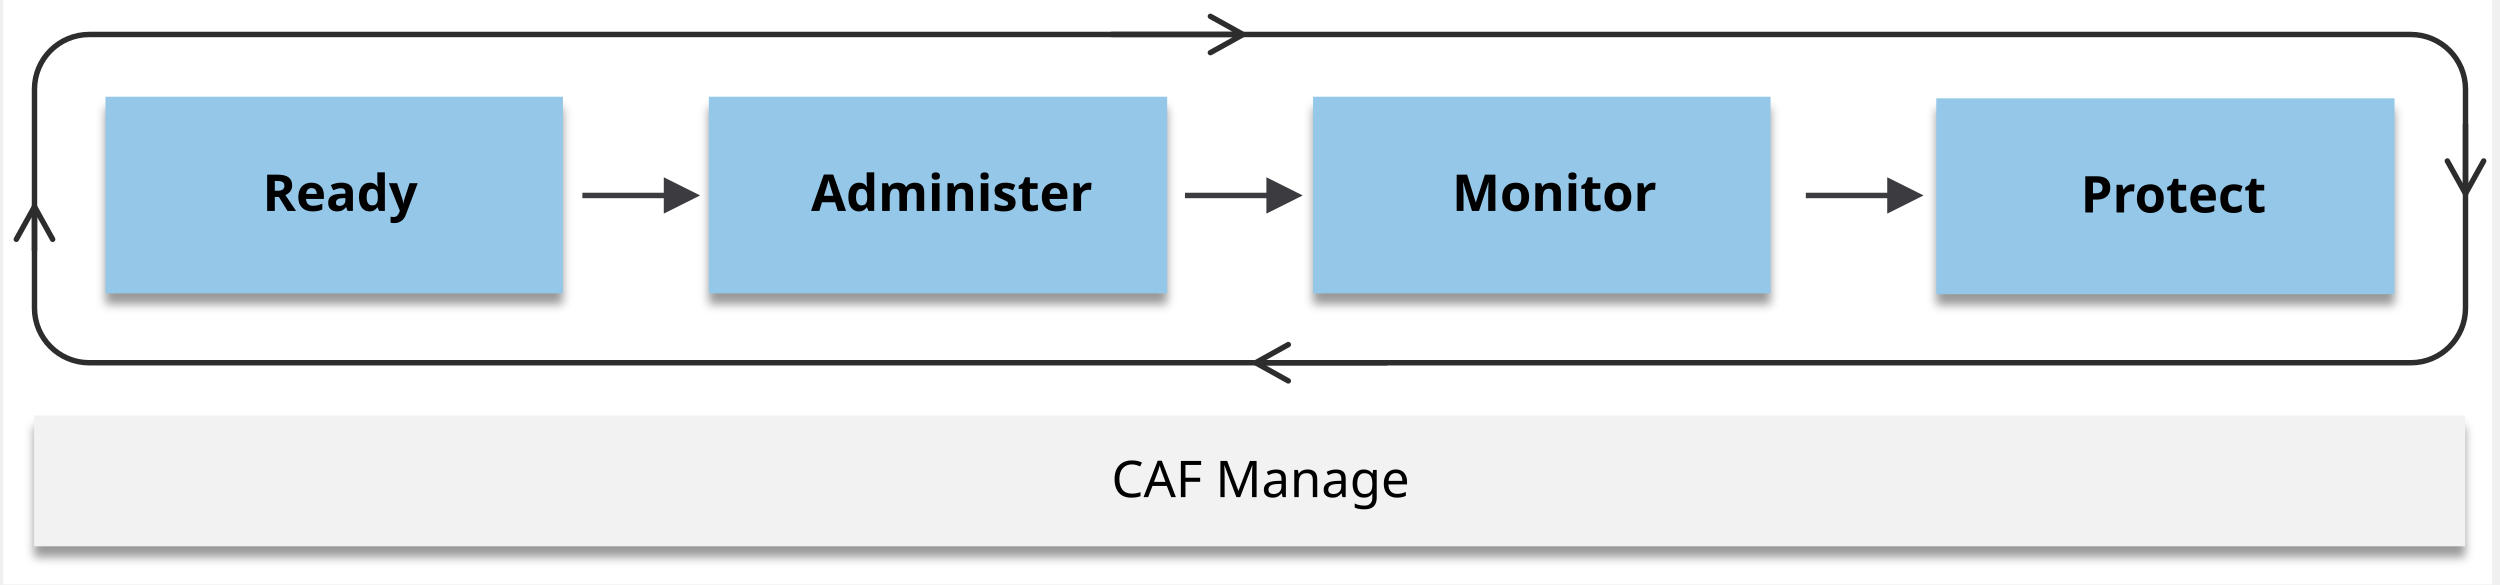
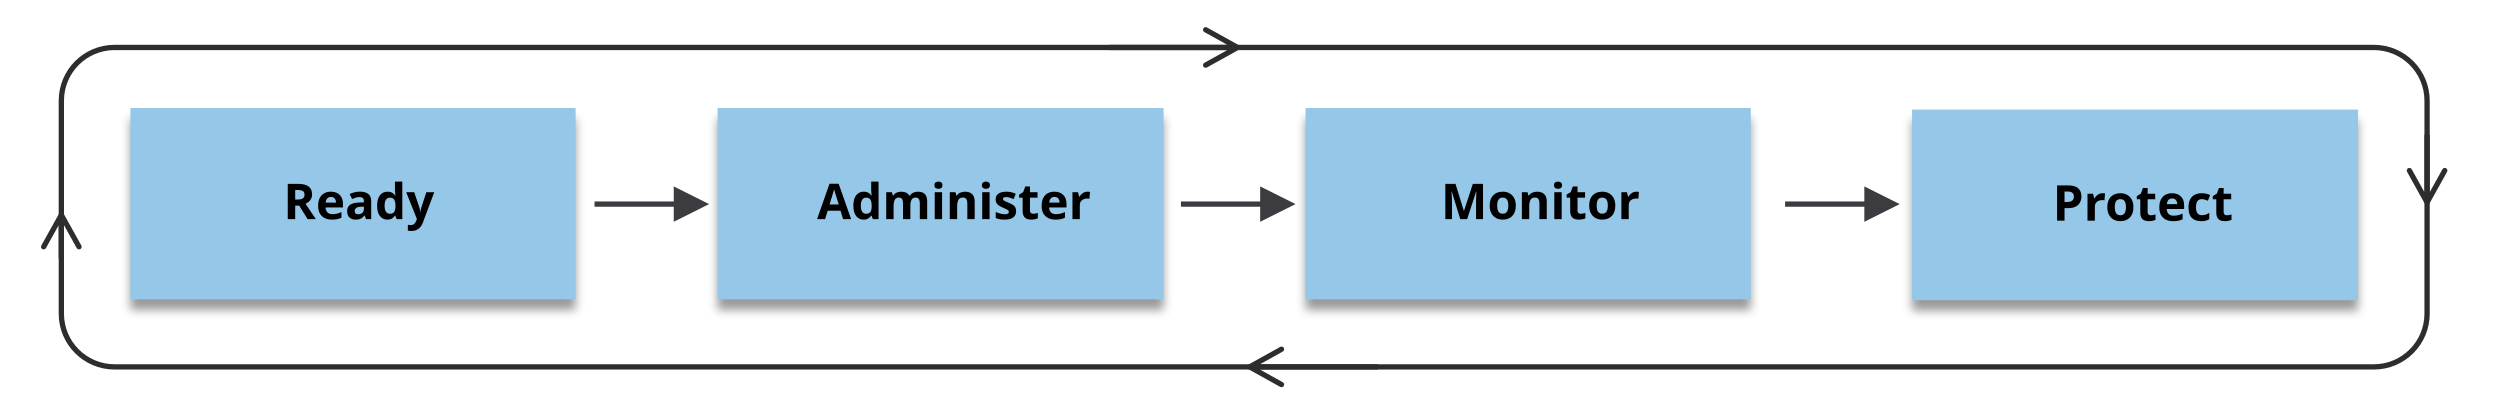
- <svg xmlns="http://www.w3.org/2000/svg" width="3153" height="737" xml:space="preserve" overflow="hidden">
+ <svg xmlns="http://www.w3.org/2000/svg" width="3240" height="543" xml:space="preserve" overflow="hidden">
  <defs>
    <filter id="fx0" x="-10%" y="-10%" width="120%" height="120%" filterUnits="userSpaceOnUse" primitiveUnits="userSpaceOnUse">
      <feComponentTransfer color-interpolation-filters="sRGB">
        <feFuncR type="discrete" tableValues="0 0" />
        <feFuncG type="discrete" tableValues="0 0" />
        <feFuncB type="discrete" tableValues="0 0" />
        <feFuncA type="linear" slope="0.4" intercept="0" />
      </feComponentTransfer>
      <feGaussianBlur stdDeviation="6.111 6.111" />
    </filter>
    <filter id="fx1" x="-10%" y="-10%" width="120%" height="120%" filterUnits="userSpaceOnUse" primitiveUnits="userSpaceOnUse">
      <feComponentTransfer color-interpolation-filters="sRGB">
        <feFuncR type="discrete" tableValues="0 0" />
        <feFuncG type="discrete" tableValues="0 0" />
        <feFuncB type="discrete" tableValues="0 0" />
        <feFuncA type="linear" slope="0.4" intercept="0" />
      </feComponentTransfer>
      <feGaussianBlur stdDeviation="6.111 6.111" />
    </filter>
    <filter id="fx2" x="-10%" y="-10%" width="120%" height="120%" filterUnits="userSpaceOnUse" primitiveUnits="userSpaceOnUse">
      <feComponentTransfer color-interpolation-filters="sRGB">
        <feFuncR type="discrete" tableValues="0 0" />
        <feFuncG type="discrete" tableValues="0 0" />
        <feFuncB type="discrete" tableValues="0 0" />
        <feFuncA type="linear" slope="0.4" intercept="0" />
      </feComponentTransfer>
      <feGaussianBlur stdDeviation="6.111 6.111" />
    </filter>
    <filter id="fx3" x="-10%" y="-10%" width="120%" height="120%" filterUnits="userSpaceOnUse" primitiveUnits="userSpaceOnUse">
      <feComponentTransfer color-interpolation-filters="sRGB">
        <feFuncR type="discrete" tableValues="0 0" />
        <feFuncG type="discrete" tableValues="0 0" />
        <feFuncB type="discrete" tableValues="0 0" />
        <feFuncA type="linear" slope="0.4" intercept="0" />
      </feComponentTransfer>
      <feGaussianBlur stdDeviation="6.111 6.111" />
    </filter>
    <filter id="fx4" x="-10%" y="-10%" width="120%" height="120%" filterUnits="userSpaceOnUse" primitiveUnits="userSpaceOnUse">
      <feComponentTransfer color-interpolation-filters="sRGB">
        <feFuncR type="discrete" tableValues="0 0" />
        <feFuncG type="discrete" tableValues="0 0" />
        <feFuncB type="discrete" tableValues="0 0" />
        <feFuncA type="linear" slope="0.4" intercept="0" />
      </feComponentTransfer>
      <feGaussianBlur stdDeviation="6.111 6.111" />
    </filter>
    <filter id="fx5" x="-10%" y="-10%" width="120%" height="120%" filterUnits="userSpaceOnUse" primitiveUnits="userSpaceOnUse">
      <feComponentTransfer color-interpolation-filters="sRGB">
        <feFuncR type="discrete" tableValues="0 0" />
        <feFuncG type="discrete" tableValues="0 0" />
        <feFuncB type="discrete" tableValues="0 0" />
        <feFuncA type="linear" slope="0.4" intercept="0" />
      </feComponentTransfer>
      <feGaussianBlur stdDeviation="6.111 6.111" />
    </filter>
    <filter id="fx6" x="-10%" y="-10%" width="120%" height="120%" filterUnits="userSpaceOnUse" primitiveUnits="userSpaceOnUse">
      <feComponentTransfer color-interpolation-filters="sRGB">
        <feFuncR type="discrete" tableValues="0 0" />
        <feFuncG type="discrete" tableValues="0 0" />
        <feFuncB type="discrete" tableValues="0 0" />
        <feFuncA type="linear" slope="0.4" intercept="0" />
      </feComponentTransfer>
      <feGaussianBlur stdDeviation="6.111 6.111" />
    </filter>
    <filter id="fx7" x="-10%" y="-10%" width="120%" height="120%" filterUnits="userSpaceOnUse" primitiveUnits="userSpaceOnUse">
      <feComponentTransfer color-interpolation-filters="sRGB">
        <feFuncR type="discrete" tableValues="0 0" />
        <feFuncG type="discrete" tableValues="0 0" />
        <feFuncB type="discrete" tableValues="0 0" />
        <feFuncA type="linear" slope="0.4" intercept="0" />
      </feComponentTransfer>
      <feGaussianBlur stdDeviation="6.111 6.111" />
    </filter>
-     <filter id="fx8" x="-10%" y="-10%" width="120%" height="120%" filterUnits="userSpaceOnUse" primitiveUnits="userSpaceOnUse">
-       <feComponentTransfer color-interpolation-filters="sRGB">
-         <feFuncR type="discrete" tableValues="0 0" />
-         <feFuncG type="discrete" tableValues="0 0" />
-         <feFuncB type="discrete" tableValues="0 0" />
-         <feFuncA type="linear" slope="0.4" intercept="0" />
-       </feComponentTransfer>
-       <feGaussianBlur stdDeviation="6.111 6.111" />
-     </filter>
-     <filter id="fx9" x="-10%" y="-10%" width="120%" height="120%" filterUnits="userSpaceOnUse" primitiveUnits="userSpaceOnUse">
-       <feComponentTransfer color-interpolation-filters="sRGB">
-         <feFuncR type="discrete" tableValues="0 0" />
-         <feFuncG type="discrete" tableValues="0 0" />
-         <feFuncB type="discrete" tableValues="0 0" />
-         <feFuncA type="linear" slope="0.4" intercept="0" />
-       </feComponentTransfer>
-       <feGaussianBlur stdDeviation="6.111 6.111" />
-     </filter>
+     <clipPath id="clip8">
+       <rect x="264" y="869" width="3240" height="543" />
+     </clipPath>
+     <clipPath id="clip9">
+       <rect x="39" y="32" width="223" height="100" />
+     </clipPath>
    <clipPath id="clip10">
-       <rect x="300" y="887" width="3153" height="737" />
+       <rect x="39" y="32" width="268" height="89" />
    </clipPath>
    <clipPath id="clip11">
-       <rect x="39" y="32" width="223" height="100" />
+       <rect x="35" y="32" width="368" height="89" />
    </clipPath>
    <clipPath id="clip12">
-       <rect x="39" y="32" width="268" height="89" />
-     </clipPath>
-     <clipPath id="clip13">
-       <rect x="35" y="32" width="368" height="89" />
-     </clipPath>
-     <clipPath id="clip14">
      <rect x="39" y="35" width="254" height="86" />
    </clipPath>
-     <clipPath id="clip15">
-       <rect x="39" y="32" width="389" height="100" />
-     </clipPath>
  </defs>
-   <g clip-path="url(#clip10)" transform="translate(-300 -887)">
-     <rect x="304" y="887" width="3139" height="737" fill="#FFFFFF" />
+   <g clip-path="url(#clip8)" transform="translate(-264 -869)">
+     <rect x="264" y="869" width="3240" height="543" fill="#FFFFFF" />
    <g filter="url(#fx0)" transform="translate(413 1003)">
      <g>
        <rect x="20" y="19.75" width="577" height="248" fill="#95C8E8" />
      </g>
    </g>
-     <g clip-path="url(#clip11)" filter="url(#fx1)" transform="translate(573 1069)">
+     <g clip-path="url(#clip9)" filter="url(#fx1)" transform="translate(573 1069)">
      <g>
        <path d="M5.031 0 5.031-42.062 22.344-42.062C25.052-42.062 27.469-41.682 29.594-40.922 31.719-40.161 33.401-38.932 34.641-37.234 35.88-35.536 36.5-33.281 36.5-30.469 36.5-27.802 35.786-25.542 34.359-23.688 32.932-21.833 30.771-20.51 27.875-19.719 29.646-19.448 31.062-18.912 32.125-18.109 33.188-17.307 34.047-16.229 34.703-14.875 35.359-13.521 35.958-11.854 36.5-9.875L39.281 0 30.094 0 28.125-8.125C27.708-9.958 27.229-11.458 26.688-12.625 26.146-13.792 25.412-14.662 24.484-15.234 23.557-15.807 22.281-16.094 20.656-16.094L13.812-16.094 13.812 0ZM13.812-23.344 20.875-23.344C22.25-23.344 23.432-23.562 24.422-24 25.412-24.438 26.177-25.094 26.719-25.969 27.26-26.844 27.531-27.917 27.531-29.188 27.531-31.042 26.969-32.438 25.844-33.375 24.719-34.312 23.229-34.781 21.375-34.781L13.812-34.781ZM59.146 0.562C55.75 0.562 52.896-0.068 50.583-1.328 48.271-2.589 46.521-4.406 45.333-6.781 44.146-9.156 43.552-12.01 43.552-15.344 43.552-18.573 44.13-21.354 45.286-23.688 46.443-26.021 48.141-27.818 50.38-29.078 52.62-30.338 55.375-30.969 58.646-30.969 63.188-30.969 66.776-29.641 69.412-26.984 72.047-24.328 73.365-20.542 73.365-15.625 73.365-15.375 73.354-15.037 73.333-14.609 73.312-14.182 73.281-13.854 73.24-13.625L51.833-13.625C51.875-12.188 52.141-10.844 52.63-9.594 53.12-8.344 53.896-7.339 54.958-6.578 56.021-5.818 57.417-5.438 59.146-5.438 60.938-5.438 62.375-5.828 63.458-6.609 64.542-7.391 65.094-8.552 65.115-10.094L73.271-10.094C73.167-7.719 72.516-5.74 71.318-4.156 70.12-2.573 68.484-1.391 66.412-0.609 64.338 0.172 61.917 0.562 59.146 0.562ZM51.927-18.875 65.146-18.875C65.083-21 64.453-22.588 63.255-23.641 62.057-24.693 60.521-25.219 58.646-25.219 56.729-25.219 55.161-24.677 53.943-23.594 52.724-22.51 52.052-20.938 51.927-18.875ZM88.948 0.531C87.219 0.531 85.604 0.198 84.104-0.469 82.604-1.135 81.391-2.141 80.463-3.484 79.537-4.828 79.073-6.51 79.073-8.531 79.073-11.344 79.917-13.463 81.604-14.891 83.292-16.318 85.651-17.287 88.682-17.797 91.713-18.307 95.24-18.604 99.26-18.688L99.26-20.312C99.26-22.292 98.787-23.646 97.838-24.375 96.891-25.104 95.667-25.469 94.167-25.469 92.521-25.469 91.167-25.078 90.104-24.297 89.042-23.516 88.51-22.25 88.51-20.5L80.76-20.5C80.76-23.104 81.328-25.167 82.463-26.688 83.599-28.208 85.172-29.302 87.182-29.969 89.193-30.635 91.521-30.969 94.167-30.969 96.104-30.969 97.875-30.807 99.479-30.484 101.083-30.162 102.474-29.604 103.651-28.812 104.828-28.021 105.74-26.943 106.385-25.578 107.031-24.213 107.354-22.51 107.354-20.469L107.354 0 99.604 0 99.354-3.969C98.062-2.49 96.562-1.37 94.854-0.609 93.146 0.151 91.177 0.531 88.948 0.531ZM91.667-5.156C93.229-5.156 94.672-5.562 95.995-6.375 97.318-7.188 98.375-8.115 99.167-9.156L99.167-14.094C94.792-14.073 91.729-13.662 89.979-12.859 88.229-12.057 87.354-10.76 87.354-8.969 87.354-7.677 87.755-6.719 88.557-6.094 89.359-5.469 90.396-5.156 91.667-5.156ZM126.656 0.531C124.365 0.531 122.307-0.042 120.484-1.188 118.661-2.333 117.224-4.089 116.172-6.453 115.12-8.818 114.594-11.823 114.594-15.469 114.594-18.99 115.161-21.896 116.297-24.188 117.432-26.479 118.969-28.188 120.906-29.312 122.844-30.438 125.021-31 127.438-31 129.562-31 131.385-30.562 132.906-29.688 134.427-28.812 135.635-27.667 136.531-26.25L136.531-42.062 144.812-42.062 144.812 0 136.875 0 136.531-4.344C135.448-2.844 134.104-1.656 132.5-0.781 130.896 0.094 128.948 0.531 126.656 0.531ZM129.094-5.781C130.844-5.781 132.354-6.271 133.625-7.25 134.896-8.229 135.865-9.375 136.531-10.688L136.531-19.594C135.885-20.969 134.979-22.167 133.812-23.188 132.646-24.208 131.208-24.719 129.5-24.719 127.458-24.719 125.875-23.927 124.75-22.344 123.625-20.76 123.062-18.469 123.062-15.469 123.062-12.177 123.599-9.74 124.672-8.156 125.745-6.573 127.219-5.781 129.094-5.781ZM153.094 11.188 153.094 4.469 155.844 4.469C157.073 4.469 158.099 4.25 158.922 3.812 159.745 3.375 160.344 2.656 160.719 1.656L161.406 0 149.531-30.5 158.156-30.5 165.875-7.938 172.75-30.5 181.125-30.5 170.156 0 169.031 3.031C168.24 5.177 167.323 6.844 166.281 8.031 165.24 9.219 163.964 10.042 162.453 10.5 160.943 10.958 159.062 11.188 156.812 11.188Z" transform="matrix(1 0 0 1 58.1607 98)" />
      </g>
    </g>
    <rect x="433" y="1009" width="577" height="248" fill="#95C8E8" />
    <text font-family="Aptos,Aptos_MSFontService,sans-serif" font-weight="700" font-size="64" transform="matrix(1 0 0 1 631.161 1153)">Ready</text>
    <g filter="url(#fx2)" transform="translate(1936 1003)">
      <g>
        <rect x="20" y="19.75" width="577" height="248" fill="#95C8E8" />
      </g>
    </g>
-     <g clip-path="url(#clip12)" filter="url(#fx3)" transform="translate(2073 1069)">
+     <g clip-path="url(#clip10)" filter="url(#fx3)" transform="translate(2073 1069)">
      <g>
        <path d="M5.031 0 5.031-42.062 15.125-42.062 28.312-19.625 24.812-19.625 37.812-42.062 47.531-42.062 47.531 0 38.875 0 38.875-37.375 42.719-37.375 28.969-13.438 23.562-13.438 9.469-37.375 13.438-37.375 13.438 0ZM70.99 0.5C67.906 0.5 65.203-0.115 62.88-1.344 60.557-2.573 58.76-4.354 57.49-6.688 56.219-9.021 55.583-11.844 55.583-15.156 55.583-18.531 56.219-21.401 57.49-23.766 58.76-26.13 60.557-27.932 62.88-29.172 65.203-30.412 67.906-31.031 70.99-31.031 74.115-31.031 76.838-30.412 79.162-29.172 81.484-27.932 83.292-26.13 84.583-23.766 85.875-21.401 86.521-18.531 86.521-15.156 86.521-11.844 85.875-9.021 84.583-6.688 83.292-4.354 81.484-2.573 79.162-1.344 76.838-0.115 74.115 0.5 70.99 0.5ZM70.99-5.812C72.802-5.812 74.224-6.234 75.255-7.078 76.287-7.922 77.016-9.052 77.443-10.469 77.87-11.885 78.083-13.448 78.083-15.156 78.083-16.906 77.87-18.5 77.443-19.938 77.016-21.375 76.287-22.521 75.255-23.375 74.224-24.229 72.802-24.656 70.99-24.656 69.219-24.656 67.828-24.229 66.818-23.375 65.807-22.521 65.094-21.375 64.677-19.938 64.26-18.5 64.052-16.906 64.052-15.156 64.052-13.448 64.26-11.885 64.677-10.469 65.094-9.052 65.807-7.922 66.818-7.078 67.828-6.234 69.219-5.812 70.99-5.812ZM93.812 0 93.812-30.5 101.781-30.5 101.938-25.938C102.958-27.25 104.302-28.412 105.969-29.422 107.635-30.432 109.802-30.938 112.469-30.938 115.573-30.938 117.979-29.995 119.688-28.109 121.396-26.224 122.25-23.469 122.25-19.844L122.25 0 114.031 0 114.031-18.781C114.031-19.885 113.875-20.854 113.562-21.688 113.25-22.521 112.755-23.167 112.078-23.625 111.401-24.083 110.51-24.312 109.406-24.312 107.76-24.312 106.349-23.927 105.172-23.156 103.995-22.385 102.969-21.448 102.094-20.344L102.094 0ZM131.052 0 131.052-30.5 139.333-30.5 139.333 0ZM135.208-34.5C133.688-34.5 132.526-34.885 131.724-35.656 130.922-36.427 130.521-37.385 130.521-38.531 130.521-39.698 130.922-40.661 131.724-41.422 132.526-42.182 133.688-42.562 135.208-42.562 136.729-42.562 137.891-42.182 138.693-41.422 139.495-40.661 139.896-39.698 139.896-38.531 139.896-37.385 139.495-36.427 138.693-35.656 137.891-34.885 136.729-34.5 135.208-34.5ZM161.271 0C158.188 0 155.797-0.37 154.099-1.109 152.401-1.849 151.219-2.995 150.552-4.547 149.885-6.099 149.552-8.125 149.552-10.625L149.552-24.125 144.49-24.125 144.49-30.5 149.552-30.5 149.552-37.688 157.833-37.688 157.833-30.5 164.49-30.5 164.49-24.125 157.833-24.125 157.833-11.125C157.833-9.521 158.057-8.333 158.505-7.562 158.953-6.792 159.969-6.406 161.552-6.406L164.49-6.406 164.49 0ZM184.679 0.5C181.596 0.5 178.893-0.115 176.57-1.344 174.247-2.573 172.45-4.354 171.179-6.688 169.908-9.021 169.273-11.844 169.273-15.156 169.273-18.531 169.908-21.401 171.179-23.766 172.45-26.13 174.247-27.932 176.57-29.172 178.893-30.412 181.596-31.031 184.679-31.031 187.804-31.031 190.528-30.412 192.851-29.172 195.174-27.932 196.981-26.13 198.273-23.766 199.565-21.401 200.21-18.531 200.21-15.156 200.21-11.844 199.565-9.021 198.273-6.688 196.981-4.354 195.174-2.573 192.851-1.344 190.528-0.115 187.804 0.5 184.679 0.5ZM184.679-5.812C186.492-5.812 187.914-6.234 188.945-7.078 189.976-7.922 190.705-9.052 191.132-10.469 191.559-11.885 191.773-13.448 191.773-15.156 191.773-16.906 191.559-18.5 191.132-19.938 190.705-21.375 189.976-22.521 188.945-23.375 187.914-24.229 186.492-24.656 184.679-24.656 182.908-24.656 181.518-24.229 180.507-23.375 179.497-22.521 178.783-21.375 178.367-19.938 177.95-18.5 177.742-16.906 177.742-15.156 177.742-13.448 177.95-11.885 178.367-10.469 178.783-9.052 179.497-7.922 180.507-7.078 181.518-6.234 182.908-5.812 184.679-5.812ZM207.502 0 207.502-30.5 215.44-30.5 215.596-25.219C216.387-27.052 217.575-28.458 219.158-29.438 220.742-30.417 222.658-30.906 224.908-30.906L225.533-30.906 225.533-23.938 224.752-23.938C223.523-23.938 222.346-23.828 221.221-23.609 220.096-23.391 219.075-23.016 218.158-22.484 217.242-21.953 216.45-21.219 215.783-20.281L215.783 0Z" transform="matrix(1 0 0 1 58.3945 98)" />
      </g>
    </g>
    <rect x="1956" y="1009" width="577" height="248" fill="#95C8E8" />
    <text font-family="Aptos,Aptos_MSFontService,sans-serif" font-weight="700" font-size="64" transform="matrix(1 0 0 1 2131.39 1153)">Monitor</text>
    <g filter="url(#fx4)" transform="translate(1174 1003)">
      <g>
        <rect x="20" y="19.75" width="578" height="248" fill="#95C8E8" />
      </g>
    </g>
-     <g clip-path="url(#clip13)" filter="url(#fx5)" transform="translate(1264 1069)">
+     <g clip-path="url(#clip11)" filter="url(#fx5)" transform="translate(1264 1069)">
      <g>
        <path d="M0.094 0 15.219-42.062 24.438-42.062 39.594 0 30.438 0 27.438-9.25 12.25-9.25 9.156 0ZM14.344-16.531 25.281-16.531 19.812-33.375ZM54.469 0.531C52.177 0.531 50.12-0.042 48.297-1.188 46.474-2.333 45.036-4.089 43.984-6.453 42.932-8.818 42.406-11.823 42.406-15.469 42.406-18.99 42.974-21.896 44.109-24.188 45.245-26.479 46.781-28.188 48.719-29.312 50.656-30.438 52.833-31 55.25-31 57.375-31 59.198-30.562 60.719-29.688 62.24-28.812 63.448-27.667 64.344-26.25L64.344-42.062 72.625-42.062 72.625 0 64.688 0 64.344-4.344C63.26-2.844 61.917-1.656 60.312-0.781 58.708 0.094 56.76 0.531 54.469 0.531ZM56.906-5.781C58.656-5.781 60.167-6.271 61.438-7.25 62.708-8.229 63.677-9.375 64.344-10.688L64.344-19.594C63.698-20.969 62.792-22.167 61.625-23.188 60.458-24.208 59.021-24.719 57.312-24.719 55.271-24.719 53.688-23.927 52.562-22.344 51.438-20.76 50.875-18.469 50.875-15.469 50.875-12.177 51.411-9.74 52.484-8.156 53.557-6.573 55.031-5.781 56.906-5.781ZM81.781 0 81.781-30.5 89.75-30.5 89.906-25.938C90.906-27.25 92.287-28.412 94.047-29.422 95.807-30.432 97.979-30.938 100.562-30.938 103.625-30.938 105.974-29.974 107.609-28.047 109.245-26.12 110.062-23.385 110.062-19.844L110.062 0 101.781 0 101.781-18.781C101.781-19.885 101.63-20.854 101.328-21.688 101.026-22.521 100.536-23.167 99.859-23.625 99.182-24.083 98.302-24.312 97.219-24.312 95.615-24.312 94.24-23.927 93.094-23.156 91.948-22.385 90.938-21.448 90.062-20.344L90.062 0ZM121.812 0 121.812-18.781C121.812-19.885 121.661-20.854 121.359-21.688 121.057-22.521 120.568-23.167 119.891-23.625 119.214-24.083 118.333-24.312 117.25-24.312 115.646-24.312 114.266-23.958 113.109-23.25 111.953-22.542 110.917-21.656 110-20.594L109-25.719C110.312-27.115 111.922-28.333 113.828-29.375 115.734-30.417 117.979-30.938 120.562-30.938 123.604-30.938 125.953-29.974 127.609-28.047 129.266-26.12 130.094-23.385 130.094-19.844L130.094 0ZM139.073 0 139.073-30.5 147.354-30.5 147.354 0ZM143.229-34.5C141.708-34.5 140.547-34.885 139.745-35.656 138.943-36.427 138.542-37.385 138.542-38.531 138.542-39.698 138.943-40.661 139.745-41.422 140.547-42.182 141.708-42.562 143.229-42.562 144.75-42.562 145.911-42.182 146.714-41.422 147.516-40.661 147.917-39.698 147.917-38.531 147.917-37.385 147.516-36.427 146.714-35.656 145.911-34.885 144.75-34.5 143.229-34.5ZM156.26 0 156.26-30.5 164.229-30.5 164.385-25.938C165.406-27.25 166.75-28.412 168.417-29.422 170.083-30.432 172.25-30.938 174.917-30.938 178.021-30.938 180.427-29.995 182.135-28.109 183.844-26.224 184.698-23.469 184.698-19.844L184.698 0 176.479 0 176.479-18.781C176.479-19.885 176.323-20.854 176.01-21.688 175.698-22.521 175.203-23.167 174.526-23.625 173.849-24.083 172.958-24.312 171.854-24.312 170.208-24.312 168.797-23.927 167.62-23.156 166.443-22.385 165.417-21.448 164.542-20.344L164.542 0ZM193.5 0 193.5-30.5 201.781-30.5 201.781 0ZM197.656-34.5C196.135-34.5 194.974-34.885 194.172-35.656 193.37-36.427 192.969-37.385 192.969-38.531 192.969-39.698 193.37-40.661 194.172-41.422 194.974-42.182 196.135-42.562 197.656-42.562 199.177-42.562 200.339-42.182 201.141-41.422 201.943-40.661 202.344-39.698 202.344-38.531 202.344-37.385 201.943-36.427 201.141-35.656 200.339-34.885 199.177-34.5 197.656-34.5ZM222.937 0.562C221.25 0.562 219.594 0.406 217.969 0.094 216.344-0.219 214.875-0.755 213.562-1.516 212.25-2.276 211.208-3.312 210.437-4.625 209.667-5.938 209.281-7.573 209.281-9.531L216.969-9.531C216.969-7.823 217.568-6.635 218.766-5.969 219.964-5.302 221.365-4.969 222.969-4.969 224.552-4.969 225.781-5.224 226.656-5.734 227.531-6.245 227.969-7.104 227.969-8.312 227.969-9.458 227.453-10.312 226.422-10.875 225.391-11.438 223.583-12.01 221-12.594 218.833-13.115 216.901-13.745 215.203-14.484 213.505-15.224 212.177-16.213 211.219-17.453 210.26-18.693 209.781-20.323 209.781-22.344 209.781-23.927 210.146-25.271 210.875-26.375 211.604-27.479 212.578-28.37 213.797-29.047 215.016-29.724 216.391-30.219 217.922-30.531 219.453-30.844 221.021-31 222.625-31 224.187-31 225.719-30.844 227.219-30.531 228.719-30.219 230.073-29.693 231.281-28.953 232.49-28.213 233.458-27.219 234.187-25.969 234.917-24.719 235.281-23.156 235.281-21.281L227.594-21.281C227.594-22.844 227.099-23.927 226.109-24.531 225.12-25.135 223.958-25.438 222.625-25.438 221.187-25.438 220.057-25.229 219.234-24.812 218.411-24.396 218-23.708 218-22.75 218-22.188 218.26-21.693 218.781-21.266 219.302-20.838 220.135-20.443 221.281-20.078 222.427-19.713 223.937-19.323 225.812-18.906 227.792-18.448 229.562-17.854 231.125-17.125 232.687-16.396 233.927-15.417 234.844-14.188 235.76-12.958 236.219-11.365 236.219-9.406 236.219-7.573 235.849-6.021 235.109-4.75 234.37-3.479 233.38-2.453 232.141-1.672 230.901-0.891 229.484-0.323 227.891 0.031 226.297 0.385 224.646 0.562 222.937 0.562ZM256.421 0C253.337 0 250.947-0.37 249.249-1.109 247.551-1.849 246.369-2.995 245.702-4.547 245.035-6.099 244.702-8.125 244.702-10.625L244.702-24.125 239.64-24.125 239.64-30.5 244.702-30.5 244.702-37.688 252.983-37.688 252.983-30.5 259.64-30.5 259.64-24.125 252.983-24.125 252.983-11.125C252.983-9.521 253.207-8.333 253.655-7.562 254.103-6.792 255.119-6.406 256.702-6.406L259.64-6.406 259.64 0ZM280.017 0.562C276.621 0.562 273.767-0.068 271.454-1.328 269.142-2.589 267.392-4.406 266.204-6.781 265.017-9.156 264.423-12.01 264.423-15.344 264.423-18.573 265.001-21.354 266.157-23.688 267.313-26.021 269.011-27.818 271.251-29.078 273.491-30.338 276.246-30.969 279.517-30.969 284.058-30.969 287.647-29.641 290.282-26.984 292.918-24.328 294.235-20.542 294.235-15.625 294.235-15.375 294.225-15.037 294.204-14.609 294.183-14.182 294.152-13.854 294.11-13.625L272.704-13.625C272.746-12.188 273.011-10.844 273.501-9.594 273.991-8.344 274.767-7.339 275.829-6.578 276.892-5.818 278.287-5.438 280.017-5.438 281.808-5.438 283.246-5.828 284.329-6.609 285.412-7.391 285.965-8.552 285.985-10.094L294.142-10.094C294.037-7.719 293.386-5.74 292.189-4.156 290.991-2.573 289.355-1.391 287.282-0.609 285.209 0.172 282.787 0.562 280.017 0.562ZM272.798-18.875 286.017-18.875C285.954-21 285.324-22.588 284.126-23.641 282.928-24.693 281.392-25.219 279.517-25.219 277.6-25.219 276.032-24.677 274.814-23.594 273.595-22.51 272.923-20.938 272.798-18.875ZM301.506 0 301.506-30.5 309.444-30.5 309.6-25.219C310.392-27.052 311.579-28.458 313.162-29.438 314.746-30.417 316.662-30.906 318.912-30.906L319.537-30.906 319.537-23.938 318.756-23.938C317.527-23.938 316.35-23.828 315.225-23.609 314.1-23.391 313.079-23.016 312.162-22.484 311.246-21.953 310.454-21.219 309.787-20.281L309.787 0Z" transform="matrix(1 0 0 1 58.8976 98)" />
      </g>
    </g>
    <rect x="1194" y="1009" width="578" height="248" fill="#95C8E8" />
    <text font-family="Aptos,Aptos_MSFontService,sans-serif" font-weight="700" font-size="64" transform="matrix(1 0 0 1 1322.9 1153)">Administer</text>
    <path d="M1034.5 1130.06 1141.75 1130.06 1141.75 1136.94 1034.5 1136.94ZM1137.17 1110.58 1183 1133.5 1137.17 1156.42Z" fill="#3B3B40" />
    <path d="M1794.5 1130.06 1901.75 1130.06 1901.75 1136.94 1794.5 1136.94ZM1897.17 1110.58 1943 1133.5 1897.17 1156.42Z" fill="#3B3B40" />
    <path d="M2577.5 1130.06 2684.75 1130.06 2684.75 1136.94 2577.5 1136.94ZM2680.17 1110.58 2726 1133.5 2680.17 1156.42Z" fill="#3B3B40" />
    <path d="M343.5 999.502C343.5 961.393 374.393 930.5 412.502 930.5L3340.5 930.5C3378.61 930.5 3409.5 961.393 3409.5 999.502L3409.5 1275.5C3409.5 1313.61 3378.61 1344.5 3340.5 1344.5L412.502 1344.5C374.393 1344.5 343.5 1313.61 343.5 1275.5Z" stroke="#2D2D2D" stroke-width="6.875" stroke-miterlimit="8" fill="none" fill-rule="evenodd" />
    <path d="M1.30777e-05-3.438 87.78-3.437 87.78 3.438-1.30777e-05 3.438ZM48.2-25.921 94.859 0 48.2 25.922C46.54 26.844 44.447 26.246 43.525 24.586 42.603 22.927 43.201 20.834 44.861 19.912L86.111-3.005 86.111 3.005 44.861-19.912C43.202-20.834 42.604-22.926 43.526-24.586 44.448-26.245 46.54-26.843 48.2-25.921Z" fill="#2D2D2D" transform="matrix(1.83697e-16 1 1 -1.83697e-16 3409.5 1043.5)" />
    <path d="M1.96165e-05-3.438 56.16-3.437 56.16 3.438-1.96165e-05 3.438ZM16.579-25.922 63.238 0 16.579 25.922C14.919 26.844 12.827 26.246 11.905 24.586 10.983 22.927 11.581 20.834 13.24 19.912L54.49-3.005 54.49 3.005 13.24-19.912C11.581-20.834 10.983-22.926 11.905-24.586 12.827-26.246 14.92-26.843 16.579-25.922Z" fill="#2D2D2D" transform="matrix(-6.12323e-17 -1 -1 6.12323e-17 343.5 1203.74)" />
    <path d="M1701.5 927.063 1867.78 927.063 1867.78 933.938 1701.5 933.938ZM1828.2 904.579 1874.85 930.5 1828.2 956.422C1826.54 957.344 1824.44 956.746 1823.52 955.086 1822.6 953.427 1823.2 951.334 1824.86 950.412L1866.11 927.495 1866.11 933.505 1824.86 910.589C1823.2 909.667 1822.6 907.574 1823.52 905.914 1824.44 904.255 1826.54 903.657 1828.2 904.579Z" fill="#2D2D2D" />
    <path d="M7.15615e-06-3.438 166.276-3.437 166.276 3.438-7.15615e-06 3.438ZM126.695-25.921 173.354 0 126.695 25.922C125.035 26.844 122.943 26.246 122.021 24.586 121.099 22.927 121.697 20.834 123.356 19.912L164.606-3.005 164.606 3.005 123.356-19.912C121.697-20.834 121.099-22.926 122.021-24.586 122.943-26.245 125.035-26.843 126.695-25.921Z" fill="#2D2D2D" transform="matrix(-1 0 0 1 2049.86 1344.5)" />
    <g filter="url(#fx6)" transform="translate(2722 1005)">
      <g>
        <rect x="20" y="19.75" width="578" height="247" fill="#95C8E8" />
      </g>
    </g>
-     <g clip-path="url(#clip14)" filter="url(#fx7)" transform="translate(2866 1070)">
+     <g clip-path="url(#clip12)" filter="url(#fx7)" transform="translate(2866 1070)">
      <g>
        <path d="M5.031 0 5.031-42.062 21.531-42.062C24.302-42.062 26.828-41.573 29.109-40.594 31.391-39.615 33.208-38.125 34.562-36.125 35.917-34.125 36.594-31.573 36.594-28.469 36.594-25.406 35.917-22.875 34.562-20.875 33.208-18.875 31.391-17.391 29.109-16.422 26.828-15.453 24.302-14.969 21.531-14.969L13.812-14.969 13.812 0ZM13.812-22.031 20.719-22.031C22.76-22.031 24.412-22.573 25.672-23.656 26.932-24.74 27.562-26.344 27.562-28.469 27.562-30.677 26.917-32.312 25.625-33.375 24.333-34.438 22.698-34.969 20.719-34.969L13.812-34.969ZM42.777 0 42.777-30.5 50.715-30.5 50.871-25.219C51.663-27.052 52.85-28.458 54.433-29.438 56.017-30.417 57.933-30.906 60.183-30.906L60.808-30.906 60.808-23.938 60.027-23.938C58.798-23.938 57.621-23.828 56.496-23.609 55.371-23.391 54.35-23.016 53.433-22.484 52.517-21.953 51.725-21.219 51.058-20.281L51.058 0ZM79.4 0.5C76.317 0.5 73.614-0.115 71.291-1.344 68.968-2.573 67.171-4.354 65.9-6.688 64.629-9.021 63.994-11.844 63.994-15.156 63.994-18.531 64.629-21.401 65.9-23.766 67.171-26.13 68.968-27.932 71.291-29.172 73.614-30.412 76.317-31.031 79.4-31.031 82.525-31.031 85.249-30.412 87.572-29.172 89.895-27.932 91.702-26.13 92.994-23.766 94.285-21.401 94.931-18.531 94.931-15.156 94.931-11.844 94.285-9.021 92.994-6.688 91.702-4.354 89.895-2.573 87.572-1.344 85.249-0.115 82.525 0.5 79.4 0.5ZM79.4-5.812C81.213-5.812 82.634-6.234 83.666-7.078 84.697-7.922 85.426-9.052 85.853-10.469 86.28-11.885 86.494-13.448 86.494-15.156 86.494-16.906 86.28-18.5 85.853-19.938 85.426-21.375 84.697-22.521 83.666-23.375 82.634-24.229 81.213-24.656 79.4-24.656 77.629-24.656 76.239-24.229 75.228-23.375 74.218-22.521 73.504-21.375 73.088-19.938 72.671-18.5 72.463-16.906 72.463-15.156 72.463-13.448 72.671-11.885 73.088-10.469 73.504-9.052 74.218-7.922 75.228-7.078 76.239-6.234 77.629-5.812 79.4-5.812ZM115.254 0C112.171 0 109.78-0.37 108.082-1.109 106.384-1.849 105.202-2.995 104.535-4.547 103.869-6.099 103.535-8.125 103.535-10.625L103.535-24.125 98.473-24.125 98.473-30.5 103.535-30.5 103.535-37.688 111.817-37.688 111.817-30.5 118.473-30.5 118.473-24.125 111.817-24.125 111.817-11.125C111.817-9.521 112.041-8.333 112.489-7.562 112.936-6.792 113.952-6.406 115.535-6.406L118.473-6.406 118.473 0ZM138.85 0.562C135.454 0.562 132.6-0.068 130.287-1.328 127.975-2.589 126.225-4.406 125.037-6.781 123.85-9.156 123.256-12.01 123.256-15.344 123.256-18.573 123.834-21.354 124.991-23.688 126.147-26.021 127.845-27.818 130.084-29.078 132.324-30.338 135.079-30.969 138.35-30.969 142.892-30.969 146.48-29.641 149.116-26.984 151.751-24.328 153.069-20.542 153.069-15.625 153.069-15.375 153.058-15.037 153.037-14.609 153.017-14.182 152.985-13.854 152.944-13.625L131.537-13.625C131.579-12.188 131.845-10.844 132.334-9.594 132.824-8.344 133.6-7.339 134.662-6.578 135.725-5.818 137.121-5.438 138.85-5.438 140.642-5.438 142.079-5.828 143.162-6.609 144.246-7.391 144.798-8.552 144.819-10.094L152.975-10.094C152.871-7.719 152.22-5.74 151.022-4.156 149.824-2.573 148.189-1.391 146.116-0.609 144.043 0.172 141.621 0.562 138.85 0.562ZM131.631-18.875 144.85-18.875C144.787-21 144.157-22.588 142.959-23.641 141.761-24.693 140.225-25.219 138.35-25.219 136.433-25.219 134.866-24.677 133.647-23.594 132.428-22.51 131.756-20.938 131.631-18.875ZM174.027 0.438C171.194 0.438 168.621-0.104 166.308-1.188 163.996-2.271 162.162-3.958 160.808-6.25 159.454-8.542 158.777-11.5 158.777-15.125 158.777-18.75 159.423-21.729 160.715-24.062 162.006-26.396 163.803-28.13 166.105-29.266 168.407-30.401 171.048-30.969 174.027-30.969 176.61-30.969 178.944-30.542 181.027-29.688 183.11-28.833 184.767-27.557 185.996-25.859 187.225-24.162 187.85-22.021 187.871-19.438L179.84-19.438C179.798-21 179.277-22.245 178.277-23.172 177.277-24.099 175.871-24.562 174.058-24.562 171.662-24.562 169.928-23.74 168.855-22.094 167.782-20.448 167.246-18.125 167.246-15.125 167.246-13.188 167.48-11.537 167.949-10.172 168.418-8.807 169.157-7.766 170.168-7.047 171.178-6.328 172.475-5.969 174.058-5.969 175.912-5.969 177.376-6.474 178.449-7.484 179.522-8.495 180.079-9.927 180.121-11.781L188.152-11.781C188.09-9.135 187.449-6.906 186.23-5.094 185.011-3.281 183.35-1.906 181.246-0.969 179.142-0.031 176.735 0.438 174.027 0.438ZM208.319 0C205.235 0 202.845-0.37 201.147-1.109 199.449-1.849 198.267-2.995 197.6-4.547 196.933-6.099 196.6-8.125 196.6-10.625L196.6-24.125 191.537-24.125 191.537-30.5 196.6-30.5 196.6-37.688 204.881-37.688 204.881-30.5 211.537-30.5 211.537-24.125 204.881-24.125 204.881-11.125C204.881-9.521 205.105-8.333 205.553-7.562 206.001-6.792 207.017-6.406 208.6-6.406L211.537-6.406 211.537 0Z" transform="matrix(1 0 0 1 58.2056 99)" />
      </g>
    </g>
    <rect x="2742" y="1011" width="578" height="247" fill="#95C8E8" />
    <text font-family="Aptos,Aptos_MSFontService,sans-serif" font-weight="700" font-size="64" transform="matrix(1 0 0 1 2924.21 1155)">Protect</text>
-     <g filter="url(#fx8)" transform="translate(323 1405)">
-       <g>
-         <rect x="20" y="19.75" width="3066" height="165" fill="#F2F2F2" />
-       </g>
-     </g>
-     <g clip-path="url(#clip15)" filter="url(#fx9)" transform="translate(1643 1429)">
-       <g>
-         <path d="M23.438 0.562C19.083 0.562 15.417-0.354 12.438-2.188 9.458-4.021 7.203-6.552 5.672-9.781 4.141-13.01 3.375-16.75 3.375-21 3.375-25.25 4.141-29 5.672-32.25 7.203-35.5 9.458-38.042 12.438-39.875 15.417-41.708 19.083-42.625 23.438-42.625 26.312-42.625 29.026-42.125 31.578-41.125 34.13-40.125 36.255-38.599 37.953-36.547 39.651-34.495 40.646-31.906 40.938-28.781L35.281-28.781C35.031-30.885 34.328-32.62 33.172-33.984 32.016-35.349 30.588-36.365 28.891-37.031 27.193-37.698 25.375-38.031 23.438-38.031 20.062-38.031 17.328-37.26 15.234-35.719 13.141-34.177 11.615-32.125 10.656-29.562 9.698-27 9.219-24.146 9.219-21 9.219-17.875 9.698-15.031 10.656-12.469 11.615-9.906 13.141-7.87 15.234-6.359 17.328-4.849 20.062-4.094 23.438-4.094 26.854-4.094 29.625-4.938 31.75-6.625 33.875-8.312 35.104-10.833 35.438-14.188L41.125-14.188C40.792-10.875 39.823-8.13 38.219-5.953 36.615-3.776 34.542-2.146 32-1.062 29.458 0.021 26.604 0.562 23.438 0.562ZM44.571 0 60.321-42.062 66.258-42.062 81.79 0 75.977 0 71.977-11.781 54.54-11.781 50.352 0ZM56.071-16.5 70.383-16.5 63.258-36.469ZM87.633 0 87.633-42.062 113.821-42.062 113.821-37.375 93.258-37.375 93.258-23.938 111.883-23.938 111.883-19.344 93.258-19.344 93.258 0ZM134.612 0 134.612-42.062 140.769-42.062 155.737-17.281 153.456-17.281 168.144-42.062 174.144-42.062 174.144 0 168.612 0 168.612-37.375 170.55-37.375 156.269-13.219 152.581-13.219 138.081-37.375 140.019-37.375 140.019 0ZM192.404 0.562C190.654 0.562 189.055 0.229 187.607-0.438 186.159-1.104 185.003-2.089 184.139-3.391 183.274-4.693 182.842-6.302 182.842-8.219 182.842-10.948 183.696-13.021 185.404-14.438 187.112-15.854 189.529-16.818 192.654-17.328 195.779-17.838 199.435-18.115 203.623-18.156L203.623-20.281C203.623-22.885 202.977-24.672 201.685-25.641 200.394-26.609 198.758-27.094 196.779-27.094 194.675-27.094 192.904-26.562 191.467-25.5 190.029-24.438 189.31-22.76 189.31-20.469L184.248-20.469C184.248-22.969 184.784-24.99 185.857-26.531 186.93-28.073 188.409-29.198 190.295-29.906 192.18-30.615 194.342-30.969 196.779-30.969 198.342-30.969 199.836-30.823 201.264-30.531 202.691-30.24 203.972-29.708 205.107-28.938 206.243-28.167 207.144-27.088 207.81-25.703 208.477-24.318 208.81-22.531 208.81-20.344L208.81 0 203.935 0 203.717-4.625C202.321-3.062 200.701-1.807 198.857-0.859 197.014 0.089 194.862 0.562 192.404 0.562ZM193.779-3.438C195.862-3.438 197.737-3.927 199.404-4.906 201.071-5.885 202.467-7.125 203.592-8.625L203.592-14.812C198.05-14.75 194.076-14.229 191.67-13.25 189.264-12.271 188.06-10.667 188.06-8.438 188.06-6.917 188.545-5.703 189.514-4.797 190.482-3.891 191.904-3.438 193.779-3.438ZM218.935 0 218.935-30.438 223.935-30.438 224.123-25.75C225.06-26.979 226.404-28.141 228.154-29.234 229.904-30.328 232.144-30.875 234.873-30.875 238.206-30.875 240.633-29.891 242.154-27.922 243.675-25.953 244.435-23.188 244.435-19.625L244.435 0 239.217 0 239.217-18.875C239.217-20.354 239.06-21.667 238.748-22.812 238.435-23.958 237.878-24.859 237.076-25.516 236.274-26.172 235.112-26.5 233.592-26.5 231.321-26.5 229.415-25.984 227.873-24.953 226.331-23.922 225.092-22.792 224.154-21.562L224.154 0ZM262.3 0.562C260.55 0.562 258.951 0.229 257.503-0.438 256.055-1.104 254.899-2.089 254.034-3.391 253.17-4.693 252.737-6.302 252.737-8.219 252.737-10.948 253.592-13.021 255.3-14.438 257.008-15.854 259.425-16.818 262.55-17.328 265.675-17.838 269.331-18.115 273.519-18.156L273.519-20.281C273.519-22.885 272.873-24.672 271.581-25.641 270.29-26.609 268.654-27.094 266.675-27.094 264.571-27.094 262.8-26.562 261.362-25.5 259.925-24.438 259.206-22.76 259.206-20.469L254.144-20.469C254.144-22.969 254.68-24.99 255.753-26.531 256.826-28.073 258.305-29.198 260.191-29.906 262.076-30.615 264.237-30.969 266.675-30.969 268.237-30.969 269.732-30.823 271.159-30.531 272.586-30.24 273.868-29.708 275.003-28.938 276.138-28.167 277.04-27.088 277.706-25.703 278.373-24.318 278.706-22.531 278.706-20.344L278.706 0 273.831 0 273.612-4.625C272.217-3.062 270.597-1.807 268.753-0.859 266.909 0.089 264.758 0.562 262.3 0.562ZM263.675-3.438C265.758-3.438 267.633-3.927 269.3-4.906 270.967-5.885 272.362-7.125 273.487-8.625L273.487-14.812C267.946-14.75 263.972-14.229 261.566-13.25 259.159-12.271 257.956-10.667 257.956-8.438 257.956-6.917 258.441-5.703 259.409-4.797 260.378-3.891 261.8-3.438 263.675-3.438ZM299.425 11.781C296.133 11.781 293.503 11.406 291.534 10.656 289.566 9.906 288.144 8.906 287.269 7.656 286.394 6.406 285.956 5.052 285.956 3.594 285.956 1.823 286.711 0.25 288.222-1.125 289.732-2.5 292.06-3.469 295.206-4.031L296.206-5.75 300.05-5.75C305.05-5.75 308.623-5.089 310.769-3.766 312.915-2.443 313.987-0.396 313.987 2.375 313.987 5.125 312.763 7.38 310.316 9.141 307.868 10.901 304.237 11.781 299.425 11.781ZM299.3 8C302.842 8 305.336 7.5 306.784 6.5 308.232 5.5 308.956 4.26 308.956 2.781 308.956 1.906 308.711 1.151 308.222 0.516 307.732-0.12 306.826-0.615 305.503-0.969 304.18-1.323 302.3-1.5 299.862-1.5L295.237-1.5C293.821-1.146 292.727-0.542 291.956 0.312 291.185 1.167 290.8 2.156 290.8 3.281 290.8 4.531 291.456 5.63 292.769 6.578 294.081 7.526 296.258 8 299.3 8ZM295.144-1.781C293.165-1.99 291.607-2.401 290.472-3.016 289.336-3.63 288.529-4.318 288.05-5.078 287.571-5.839 287.331-6.573 287.331-7.281 287.331-8.302 287.743-9.266 288.566-10.172 289.388-11.078 290.737-11.823 292.612-12.406L295.206-10.781C294.102-10.469 293.227-10.068 292.581-9.578 291.935-9.089 291.612-8.542 291.612-7.938 291.612-7.521 291.805-7.151 292.191-6.828 292.576-6.505 293.232-6.245 294.159-6.047 295.086-5.849 296.373-5.75 298.019-5.75ZM299.05-9.844C296.55-9.844 294.43-10.328 292.691-11.297 290.951-12.266 289.633-13.537 288.737-15.109 287.842-16.682 287.394-18.385 287.394-20.219 287.394-22.156 287.847-23.917 288.753-25.5 289.659-27.083 290.993-28.344 292.753-29.281 294.513-30.219 296.665-30.688 299.206-30.688 301.81-30.688 303.977-30.219 305.706-29.281 307.435-28.344 308.727-27.083 309.581-25.5 310.435-23.917 310.862-22.156 310.862-20.219 310.862-18.344 310.43-16.62 309.566-15.047 308.701-13.474 307.394-12.213 305.644-11.266 303.894-10.318 301.696-9.844 299.05-9.844ZM299.019-13.406C301.019-13.406 302.67-13.979 303.972-15.125 305.274-16.271 305.925-17.969 305.925-20.219 305.925-22.573 305.31-24.318 304.081-25.453 302.852-26.588 301.227-27.156 299.206-27.156 297.227-27.156 295.586-26.573 294.284-25.406 292.982-24.24 292.331-22.521 292.331-20.25 292.331-17.958 293.003-16.245 294.347-15.109 295.691-13.974 297.248-13.406 299.019-13.406ZM306.987-27.344 304.862-29.312C305.758-31.271 306.93-32.604 308.378-33.312 309.826-34.021 311.696-34.406 313.987-34.469L313.987-30.062C312.529-30.062 311.191-29.912 309.972-29.609 308.753-29.307 307.758-28.552 306.987-27.344ZM331.944 0.562C328.631 0.562 325.918-0.13 323.803-1.516 321.688-2.901 320.121-4.786 319.1-7.172 318.079-9.557 317.569-12.24 317.569-15.219 317.569-18.323 318.063-21.057 319.053-23.422 320.043-25.787 321.553-27.635 323.584-28.969 325.616-30.302 328.194-30.969 331.319-30.969 335.465-30.969 338.715-29.719 341.069-27.219 343.423-24.719 344.6-21.125 344.6-16.438 344.6-16.125 344.59-15.755 344.569-15.328 344.548-14.901 344.517-14.594 344.475-14.406L322.787-14.406C322.808-12.427 323.126-10.609 323.741-8.953 324.355-7.297 325.329-5.969 326.662-4.969 327.996-3.969 329.756-3.469 331.944-3.469 334.277-3.469 336.1-4.016 337.412-5.109 338.725-6.203 339.412-7.781 339.475-9.844L344.631-9.844C344.569-7.698 344.017-5.849 342.975-4.297 341.933-2.745 340.475-1.547 338.6-0.703 336.725 0.141 334.506 0.562 331.944 0.562ZM322.819-18.219 339.444-18.219C339.381-21.052 338.642-23.219 337.225-24.719 335.808-26.219 333.84-26.969 331.319-26.969 328.777-26.969 326.782-26.224 325.334-24.734 323.886-23.245 323.048-21.073 322.819-18.219Z" transform="matrix(1 0 0 1 58.7725 98)" />
-       </g>
-     </g>
-     <rect x="343" y="1411" width="3066" height="165" fill="#F2F2F2" />
-     <text font-family="Aptos,Aptos_MSFontService,sans-serif" font-weight="400" font-size="64" transform="matrix(1 0 0 1 1701.77 1514)">CAF Manage</text>
  </g>
</svg>
